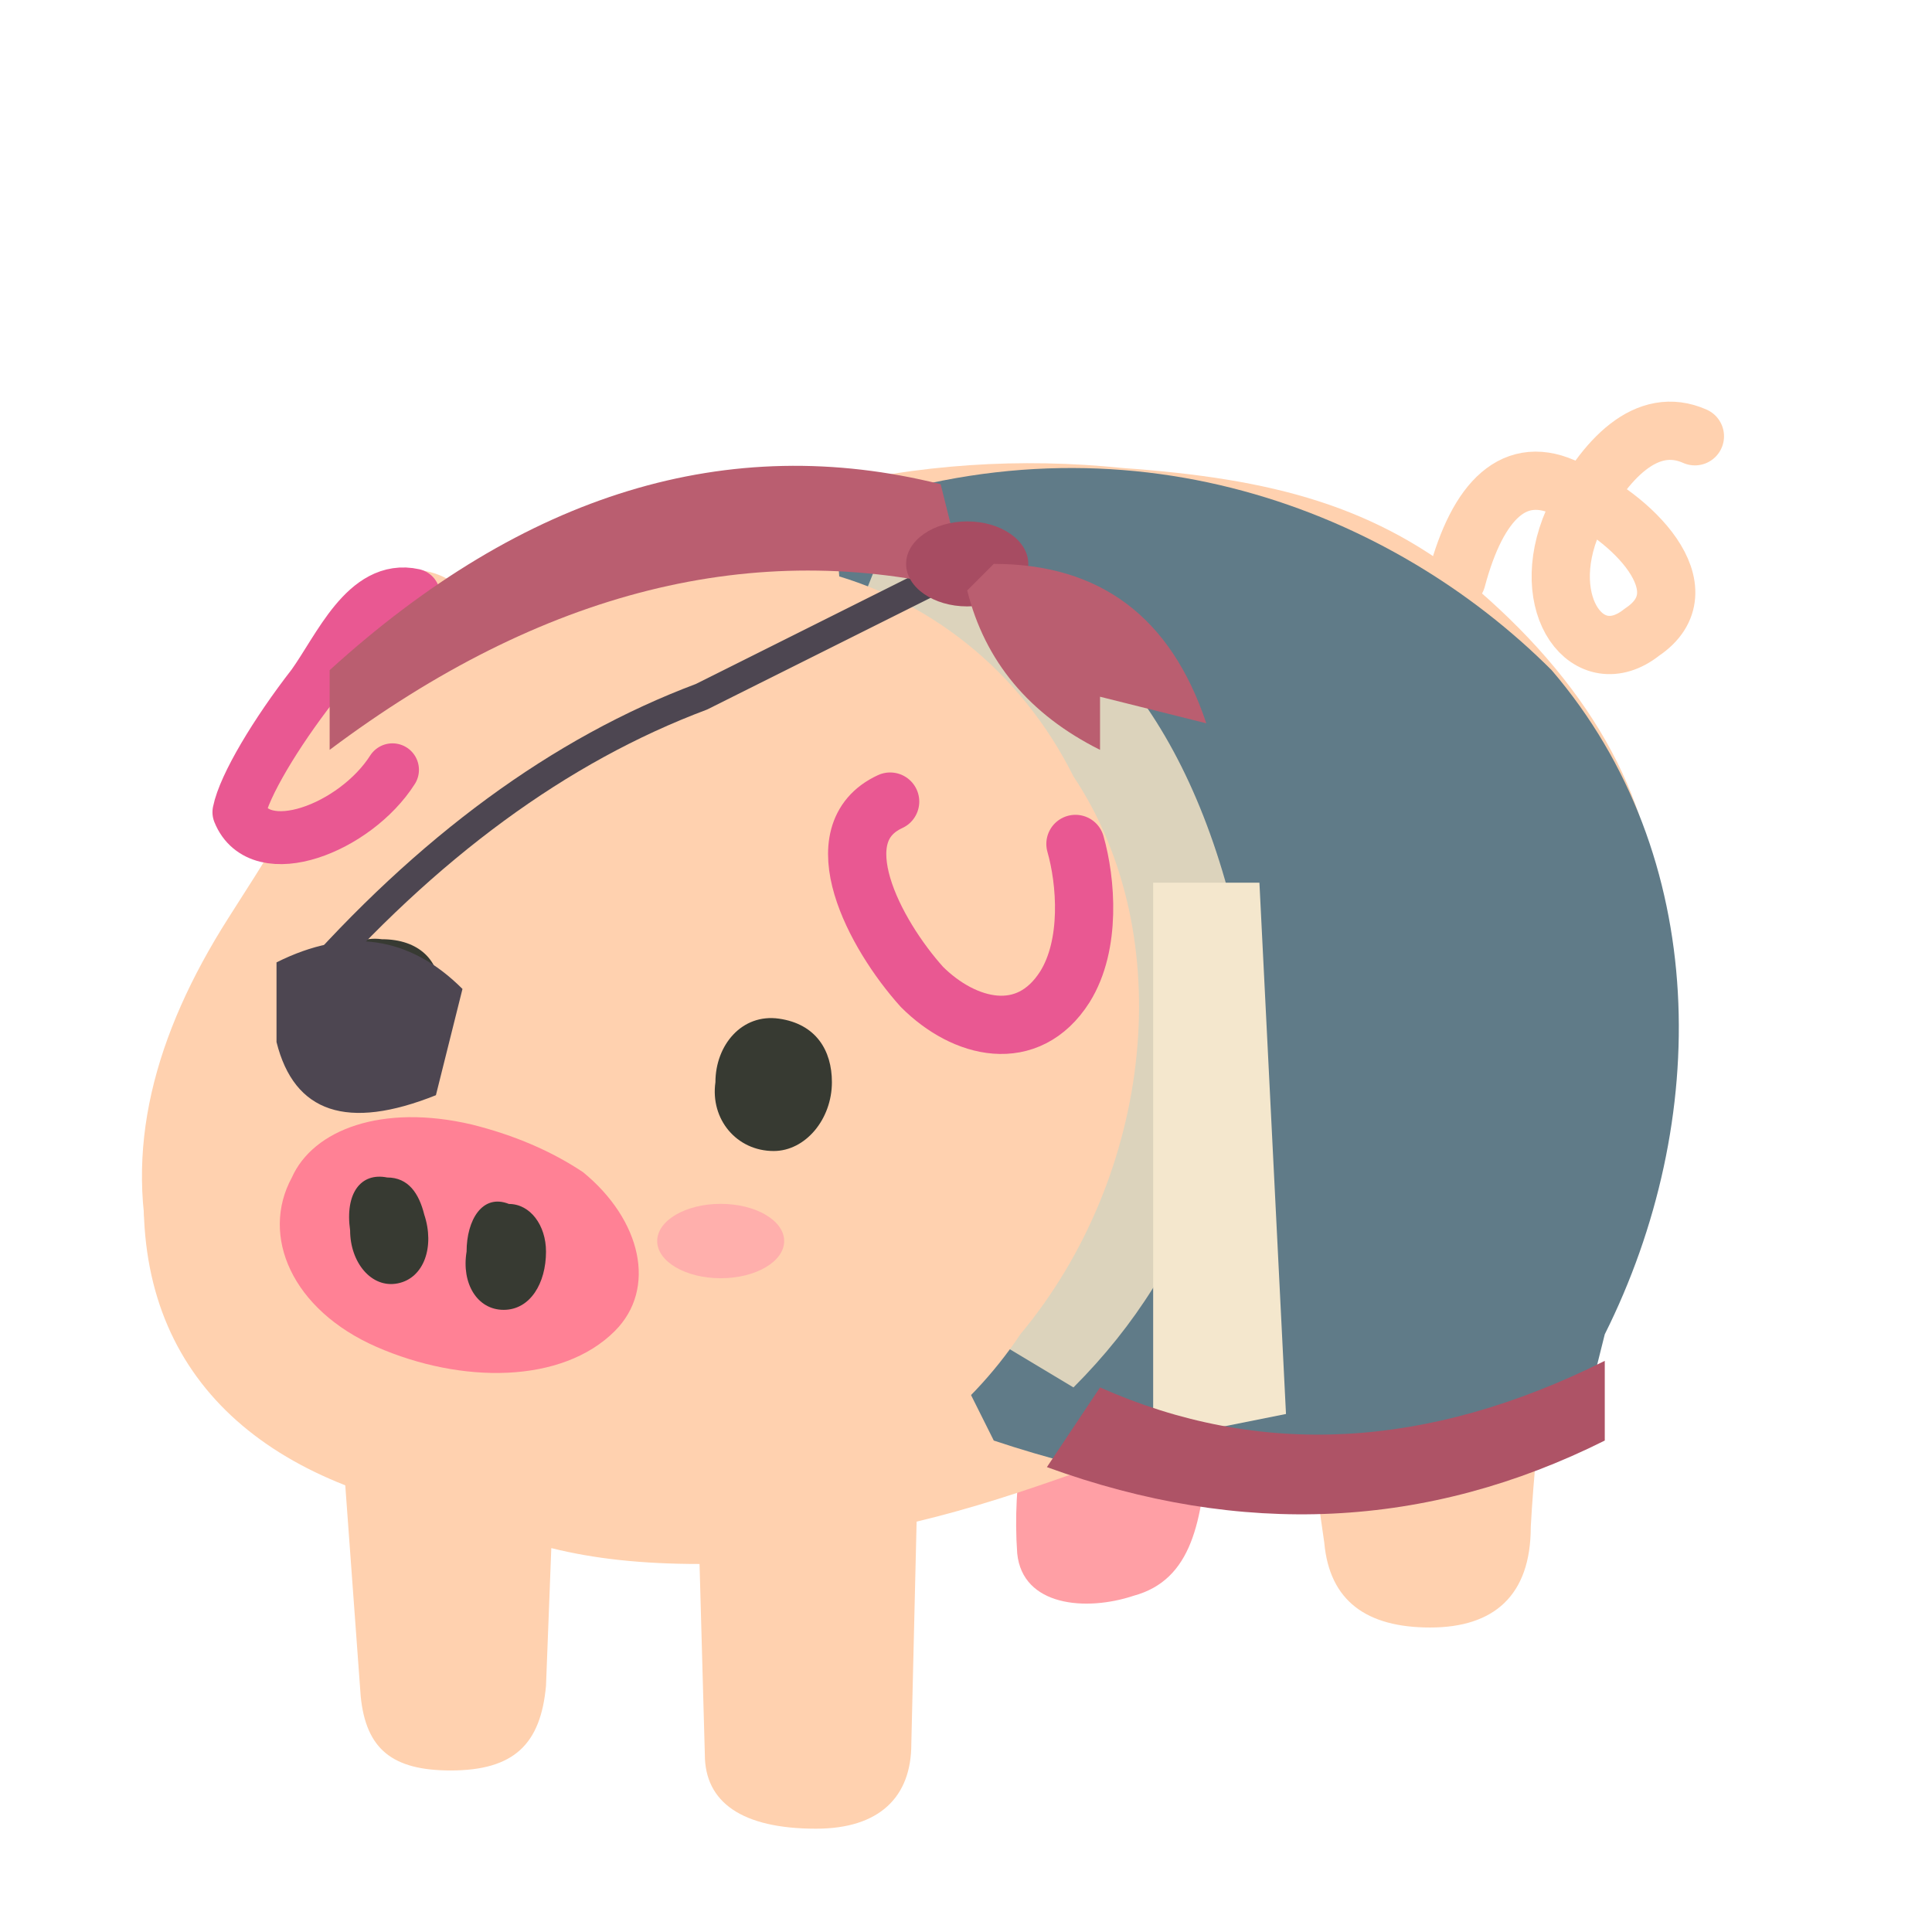
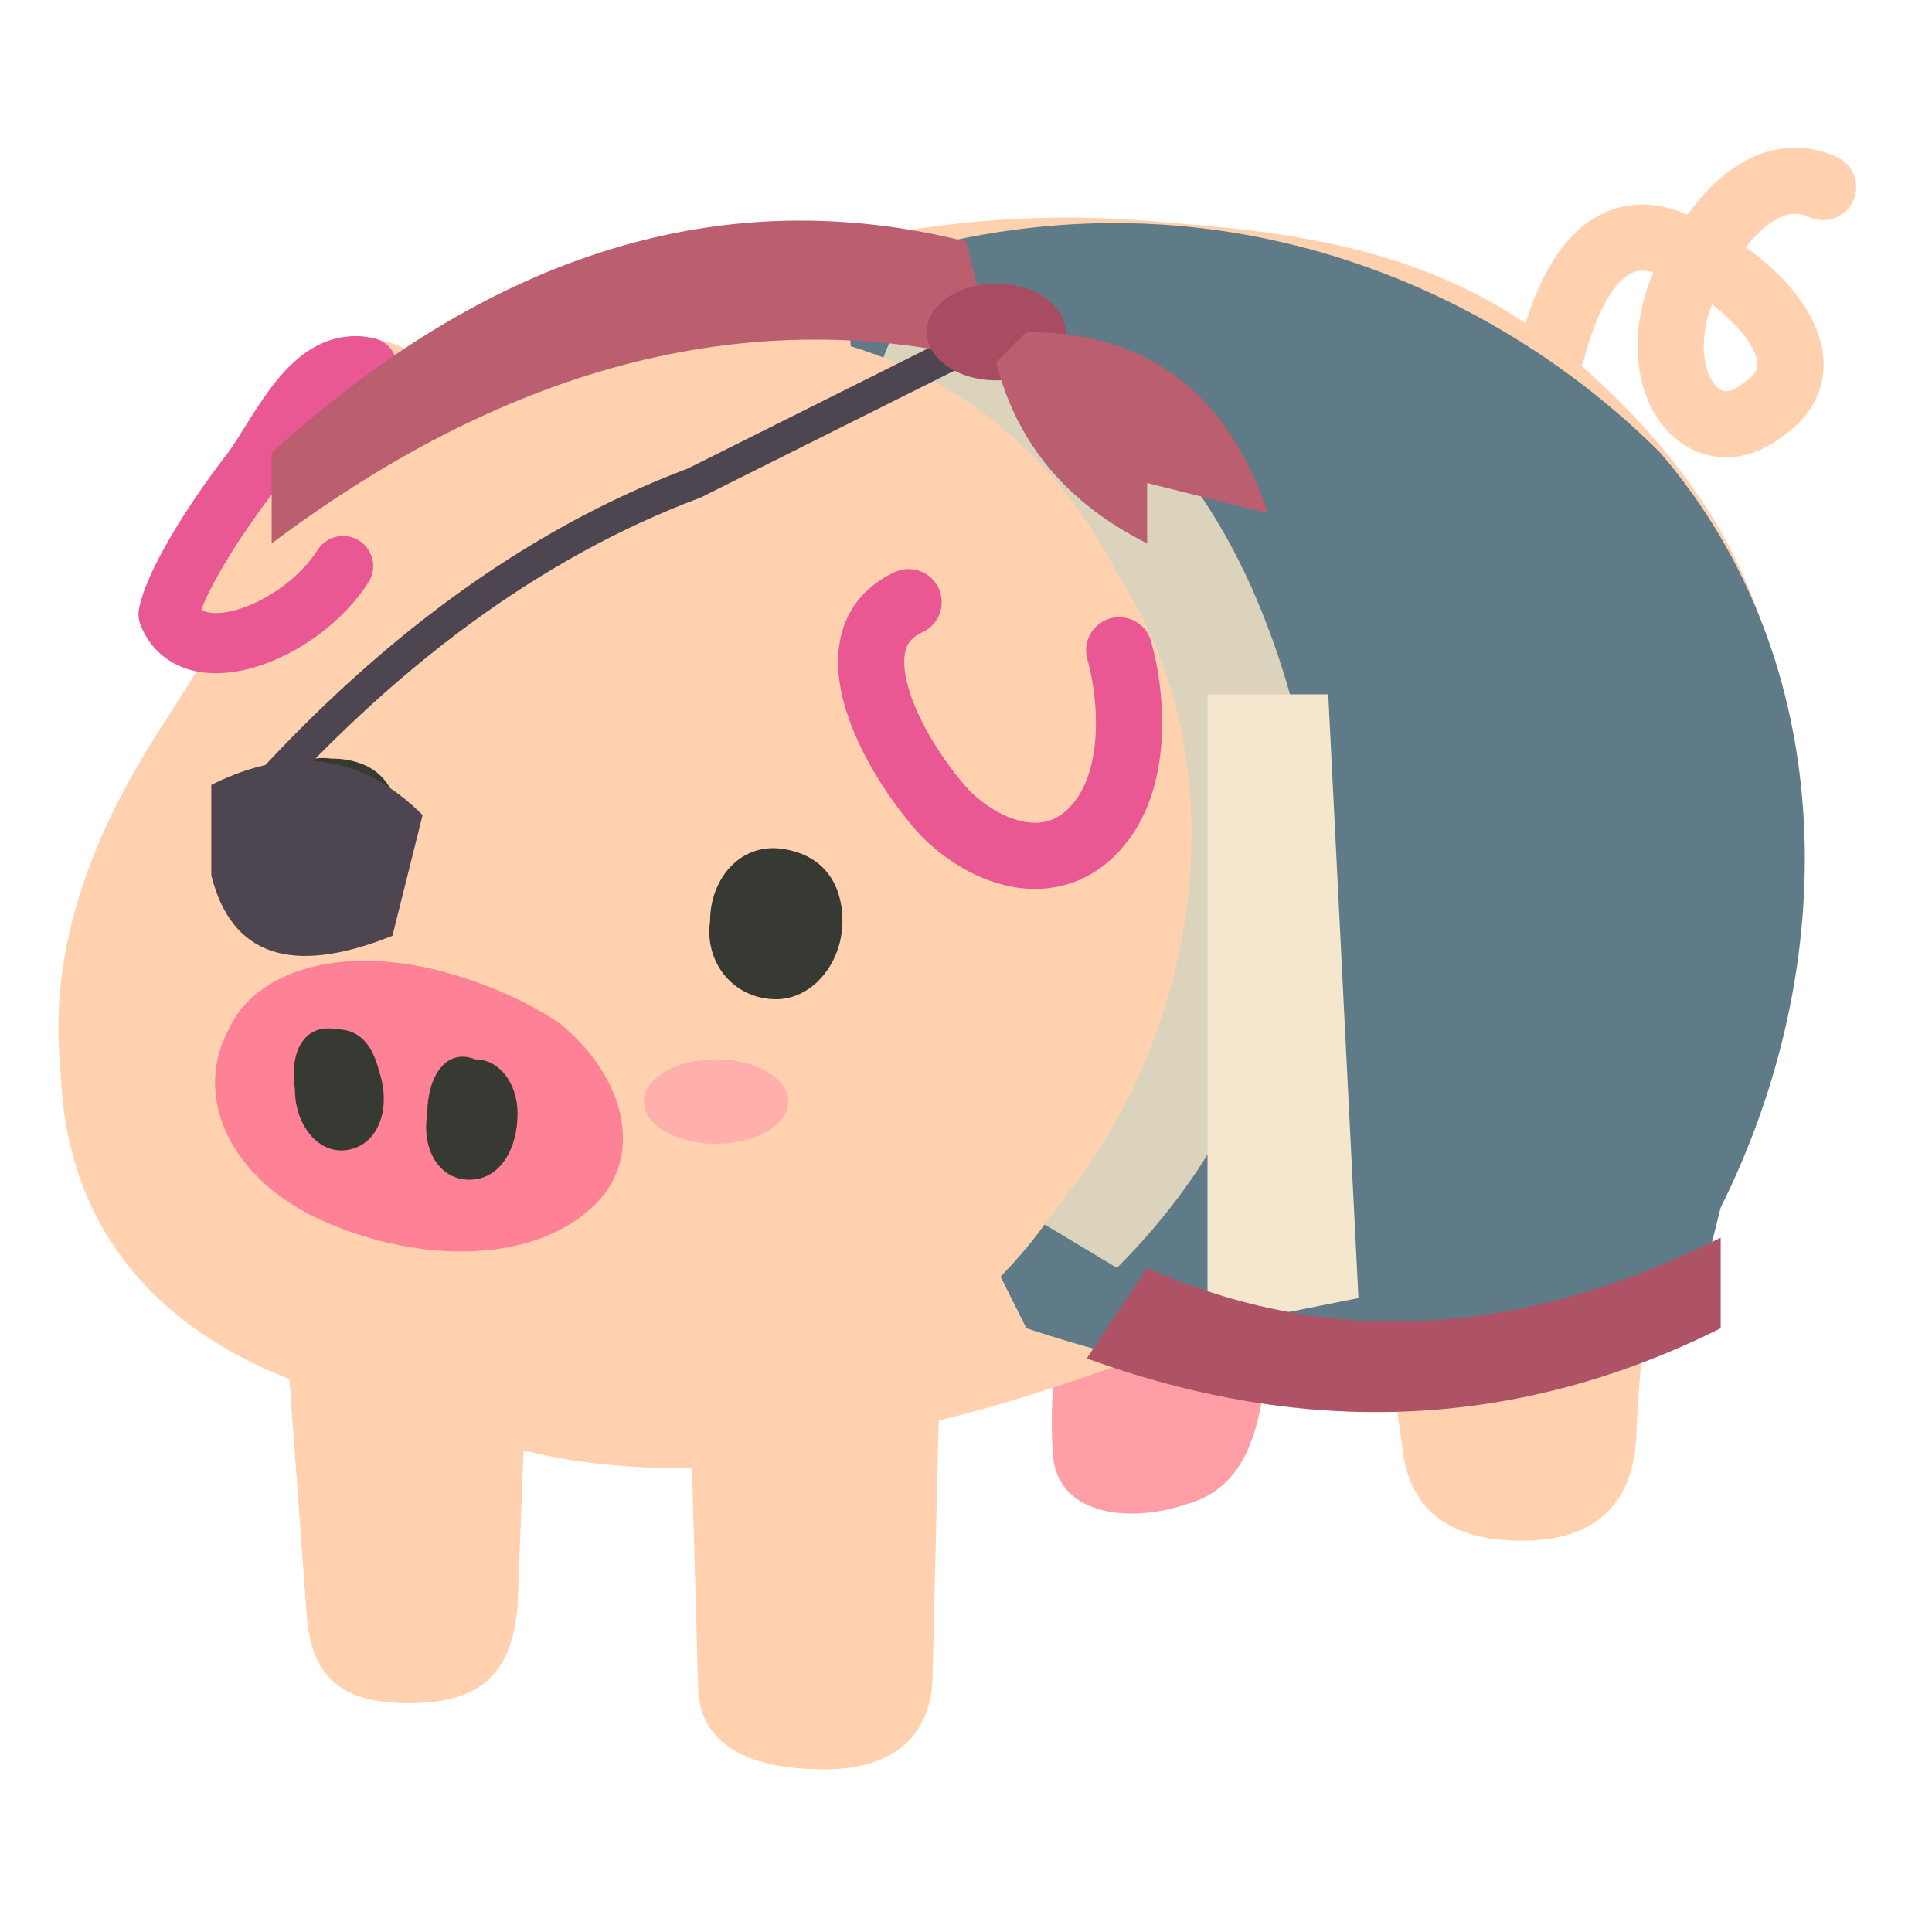
<svg xmlns="http://www.w3.org/2000/svg" width="64" height="64" viewBox="0 0 64 64" role="img" aria-label="海盗猪">
-   <g transform="translate(3 9) scale(.88)">
+   <g>
    <g transform="translate(-7.17 -0.78) scale(0.1993)" stroke-linecap="round" stroke-linejoin="round">
      <path fill="#FF9FA5" d="M214 210C213 221 210 232 211 246C212 256 224 257 233 254C244 251 246 240 247 225L248 211Z" />
      <path d="M294 62C298 47 305 40 315 45C327 50 341 64 329 72C319 80 309 67 316 51C322 39 330 31 339 35" fill="none" stroke="#FFD1AF" stroke-width="11" />
      <path fill="#FFD1AF" d="M110 70C155 46 192 37 231 41C259 43 279 48 298 64C320 83 332 105 332 128C333 146 326 163 319 180C312 197 309 223 308 241C308 254 301 260 289 260C277 260 270 255 269 244L267 230C266 222 261 219 253 220C231 227 213 235 192 240L191 282C191 292 185 298 173 298C159 298 152 293 152 284L151 248C140 248 131 247 123 245L122 271C121 282 116 287 104 287C93 287 88 283 87 273L84 232C63 224 52 210 48 192C42 170 48 148 62 126C69 115 75 106 80 94C87 79 96 68 110 70Z" />
      <path fill="#FFD1AF" d="M63 107C64 97 75 81 84 68C90 58 102 58 108 66L115 87L90 113Z" />
    </g>
    <path d="M28 9C39 5 49 9 55 15C61 22 61 32 57 40L56 44Q46 48 34 44L30 36Z" fill="#607B88" />
    <path d="M30 10Q40 12 43 24Q44 35 37 42L32 39Q41 29 34 18L28 15Z" fill="#DCD3BC" />
    <path d="M40 23L44 23L45 43L40 44Z" fill="#F4E7CD" />
    <path d="M38 42Q47 46 57 41L57 44Q47 49 36 45Z" fill="#AE5366" />
    <path d="M14 14C23 8 33 11 37 19C41 25 40 34 35 40C31 46 23 49 15 47C7 46 2 42 2 35C2 27 8 20 14 14Z" fill="#FFD1AF" />
    <g transform="translate(-7.17 -0.78) scale(0.1993)" stroke-linecap="round" stroke-linejoin="round">
      <path d="M97 65C88 63 83 75 78 82C71 91 65 101 64 106C68 116 86 109 93 98" fill="none" stroke="#E95892" stroke-width="10" />
      <path d="M187 104C174 110 184 129 193 139C201 147 213 150 220 139C225 131 224 119 222 112" fill="none" stroke="#E95892" stroke-width="11" />
      <path fill="#373A32" d="M91 130C84 129 79 136 80 144C80 151 85 155 92 154C99 153 103 147 102 140C102 134 98 130 91 130Z" />
      <path fill="#373A32" d="M166 145C159 144 154 150 154 157C153 164 158 170 165 170C171 170 176 164 176 157C176 151 173 146 166 145Z" />
      <path fill="#FF8195" d="M108 165C91 161 78 166 74 175C68 186 74 200 90 207C106 214 125 214 135 204C143 196 140 183 129 174C123 170 116 167 108 165Z" />
      <path fill="#373A32" d="M92 175C87 174 84 178 85 185C85 191 89 196 94 195C99 194 101 188 99 182C98 178 96 175 92 175Z" />
      <path fill="#373A32" d="M115 180C110 178 107 183 107 189C106 195 109 200 114 200C119 200 122 195 122 189C122 184 119 180 115 180Z" />
    </g>
    <ellipse cx="23.72" cy="36.49" rx="2.39" ry="1.4" fill="#FFAFAC" />
    <path d="M8 27Q15 19 23 16L33 11" fill="none" stroke="#4D4651" stroke-width="1.05" stroke-linecap="round" stroke-linejoin="round" />
    <path d="M7 26Q11 24 14 27L13 31Q8 33 7 29Z" fill="#4D4651" />
    <path d="M9 15Q20 5 32 8L33 12Q21 9 9 18Z" fill="#BA5E70" />
    <ellipse cx="33" cy="11" rx="2.3" ry="1.6" fill="#A74C62" />
    <path d="M34 11Q40 11 42 17L38 16L38 18Q34 16 33 12Z" fill="#BA5E70" />
  </g>
</svg>
